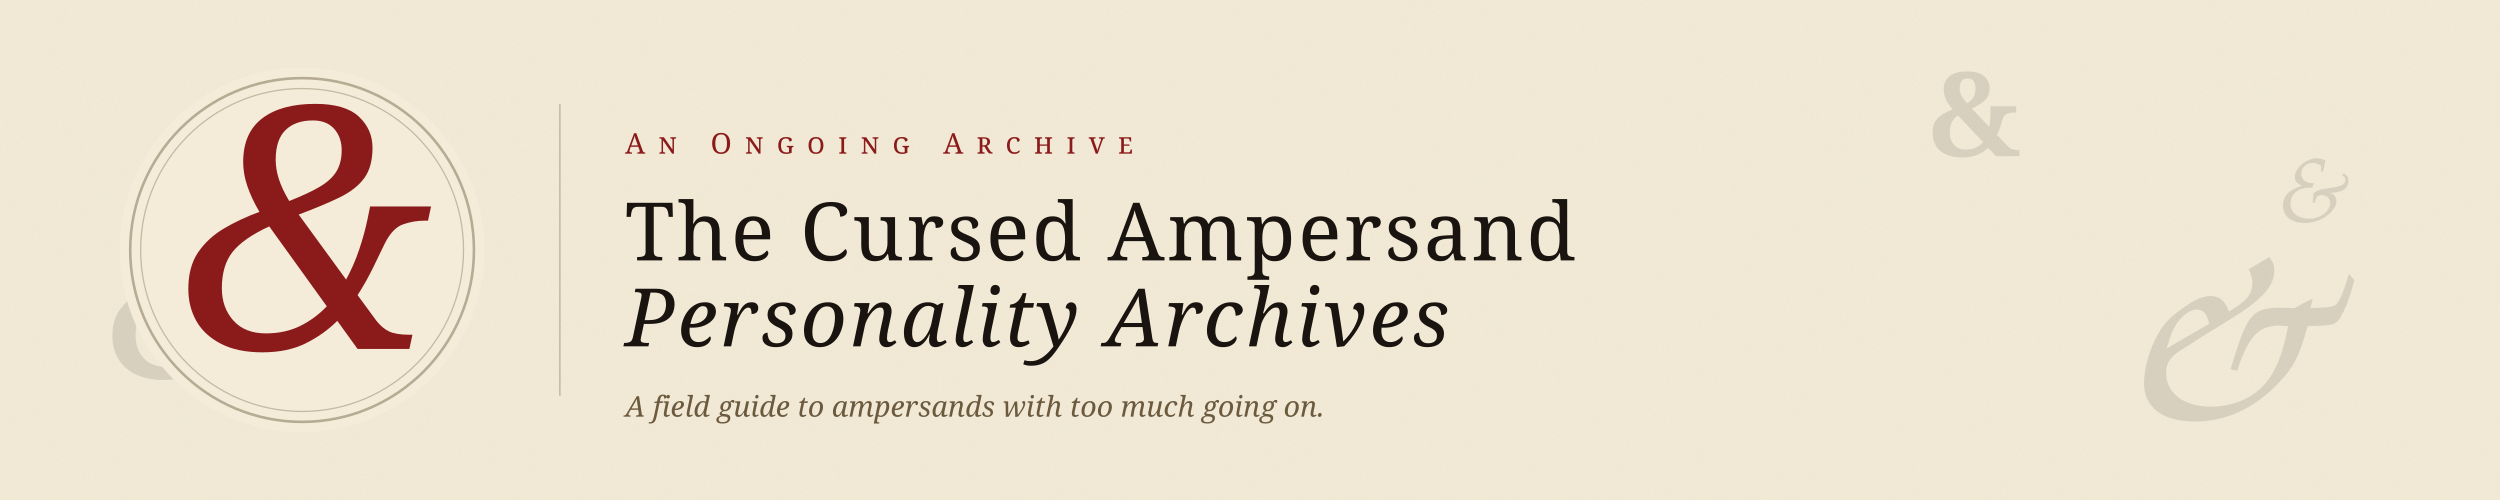
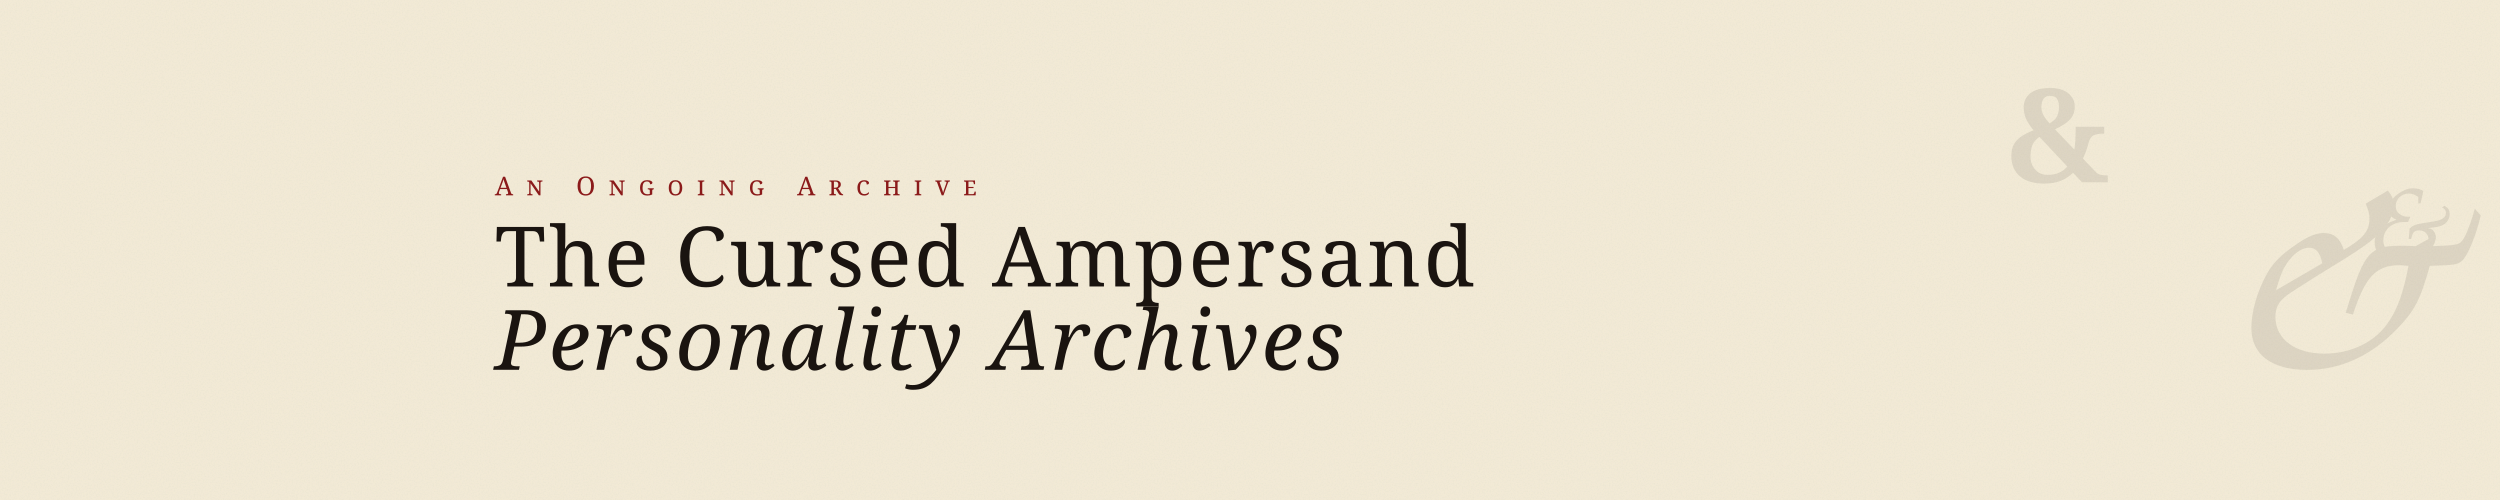
<svg xmlns="http://www.w3.org/2000/svg" viewBox="0 0 1920 384" width="1920" height="384">
  <defs>
    <filter id="grain" x="0" y="0" width="100%" height="100%">
      <feTurbulence type="fractalNoise" baseFrequency="0.85" numOctaves="2" stitchTiles="stitch" />
      <feColorMatrix values="0 0 0 0 0.1 0 0 0 0 0.08 0 0 0 0 0.06 0 0 0 0.07 0" />
    </filter>
  </defs>
  <rect width="1920" height="384" fill="#f4ecd8" />
  <rect width="1920" height="384" filter="url(#grain)" opacity="0.6" />
-   <g opacity="0.12" fill="#1a1410">
-     <text x="80" y="290" font-family="Didot, 'Bodoni 72', Georgia, serif" font-size="180" font-style="italic">&amp;</text>
-     <text x="1620" y="320" font-family="'Brush Script MT', 'Snell Roundhand', cursive" font-size="220">&amp;</text>
-     <text x="1480" y="120" font-family="'Bodoni 72', Didot, Georgia, serif" font-size="90" font-weight="700">&amp;</text>
-     <text x="240" y="120" font-family="Georgia, serif" font-size="80">&amp;</text>
-     <text x="1750" y="170" font-family="'Iowan Old Style', Palatino, serif" font-size="70" font-style="italic">&amp;</text>
+   <g opacity="0.1" fill="#1a1410">
+     <text x="1700" y="280" font-family="'Brush Script MT', 'Snell Roundhand', cursive" font-size="240">&amp;</text>
+     <text x="1540" y="140" font-family="'Bodoni 72', Didot, Georgia, serif" font-size="100" font-weight="700">&amp;</text>
+     <text x="1820" y="200" font-family="'Iowan Old Style', Palatino, serif" font-size="80" font-style="italic">&amp;</text>
  </g>
-   <g transform="translate(232,192)">
-     <circle r="140" fill="#f4ecd8" />
-     <circle r="132" fill="none" stroke="#6b5a3e" stroke-width="2" opacity="0.45" />
-     <circle r="124" fill="none" stroke="#6b5a3e" stroke-width="1" opacity="0.35" />
-     <text x="0" y="76" text-anchor="middle" font-family="Didot, 'Bodoni 72', 'Playfair Display', Georgia, serif" font-size="260" font-style="italic" fill="#8b1a1a">&amp;</text>
-   </g>
-   <line x1="430" y1="80" x2="430" y2="304" stroke="#6b5a3e" stroke-width="1" opacity="0.4" />
-   <g transform="translate(480,0)">
-     <text x="0" y="118" font-family="Didot, 'Bodoni 72', 'Playfair Display', Georgia, serif" font-size="22" font-variant="small-caps" letter-spacing="10" fill="#8b1a1a">An Ongoing Archive</text>
-     <text x="0" y="200" font-family="Didot, 'Bodoni 72', 'Playfair Display', Georgia, serif" font-size="62" font-weight="400" fill="#1a1410" letter-spacing="2">The Cursed Ampersand</text>
-     <text x="0" y="266" font-family="Didot, 'Bodoni 72', 'Playfair Display', Georgia, serif" font-size="62" font-style="italic" font-weight="400" fill="#1a1410" letter-spacing="2">Personality Archives</text>
-     <text x="0" y="320" font-family="Didot, Georgia, serif" font-size="22" font-style="italic" fill="#6b5a3e">A field guide to ampersands with too much going on.</text>
+   <g transform="translate(380,0)">
+     <text x="0" y="150" font-family="Didot, 'Bodoni 72', 'Playfair Display', Georgia, serif" font-size="20" font-variant="small-caps" letter-spacing="10" fill="#8b1a1a">An Ongoing Archive</text>
+     <text x="0" y="220" font-family="Didot, 'Bodoni 72', 'Playfair Display', Georgia, serif" font-size="64" font-weight="400" fill="#1a1410" letter-spacing="2">The Cursed Ampersand</text>
+     <text x="0" y="284" font-family="Didot, 'Bodoni 72', 'Playfair Display', Georgia, serif" font-size="64" font-style="italic" font-weight="400" fill="#1a1410" letter-spacing="2">Personality Archives</text>
  </g>
</svg>
